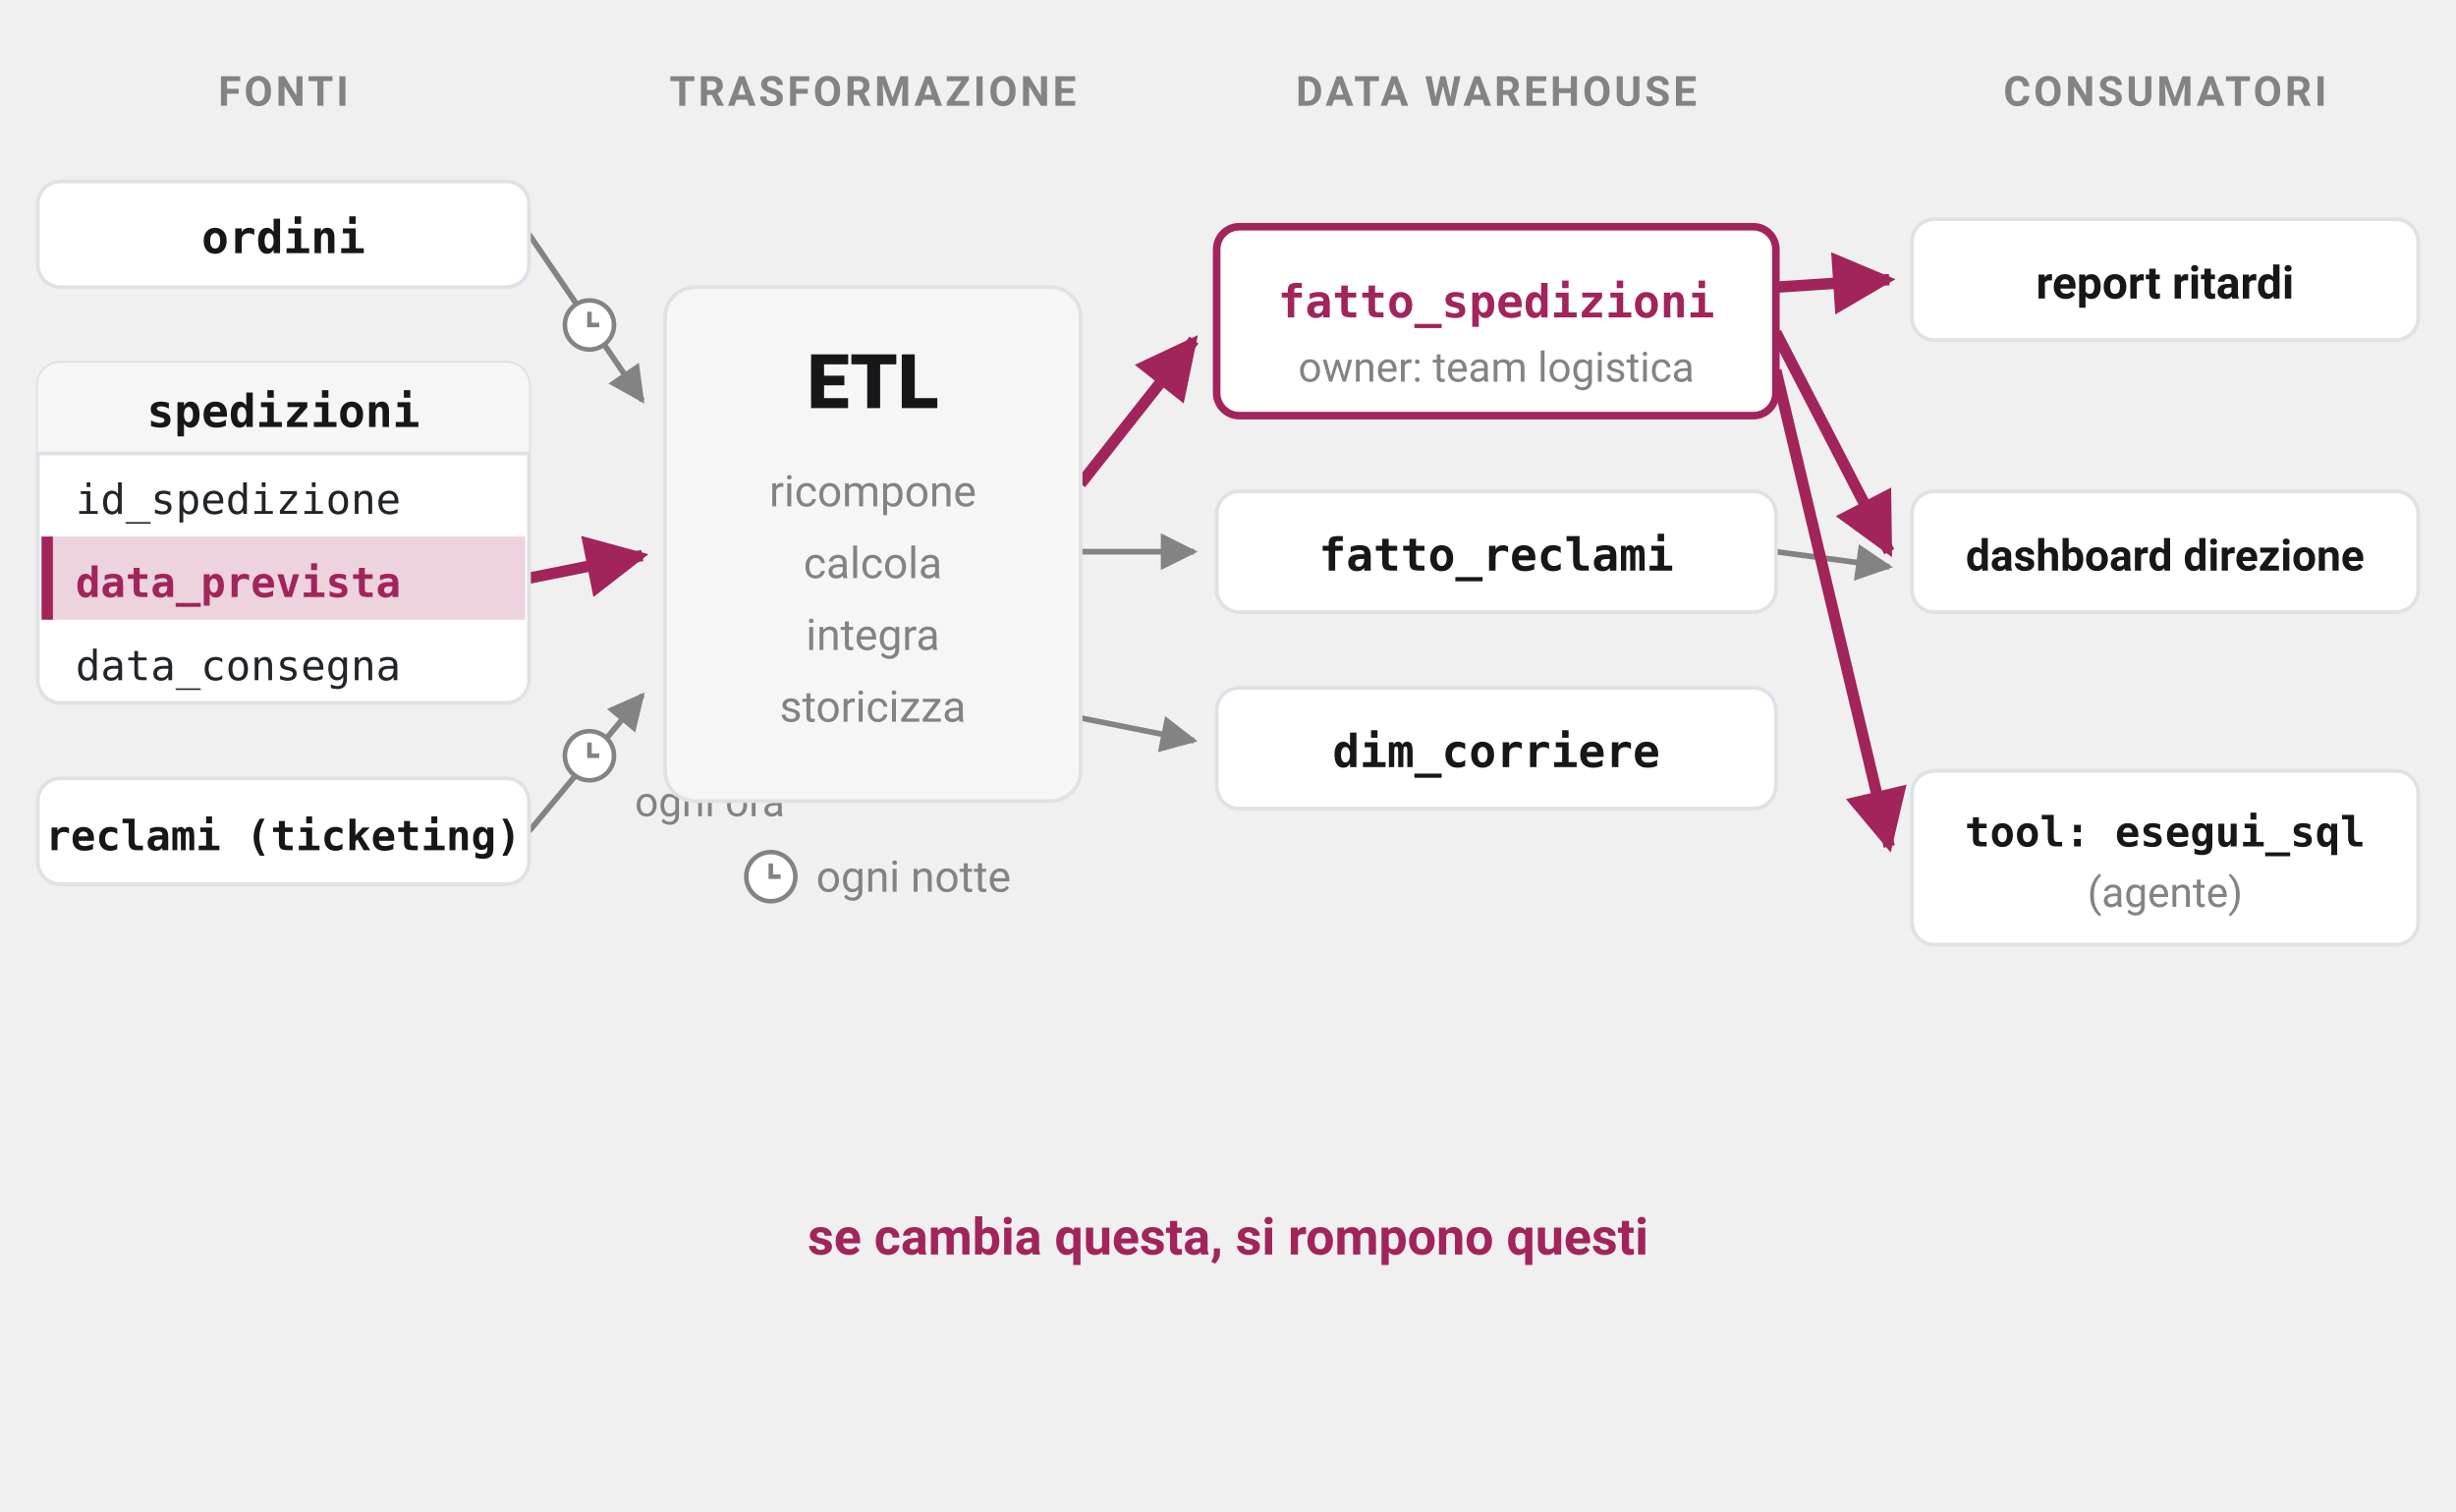
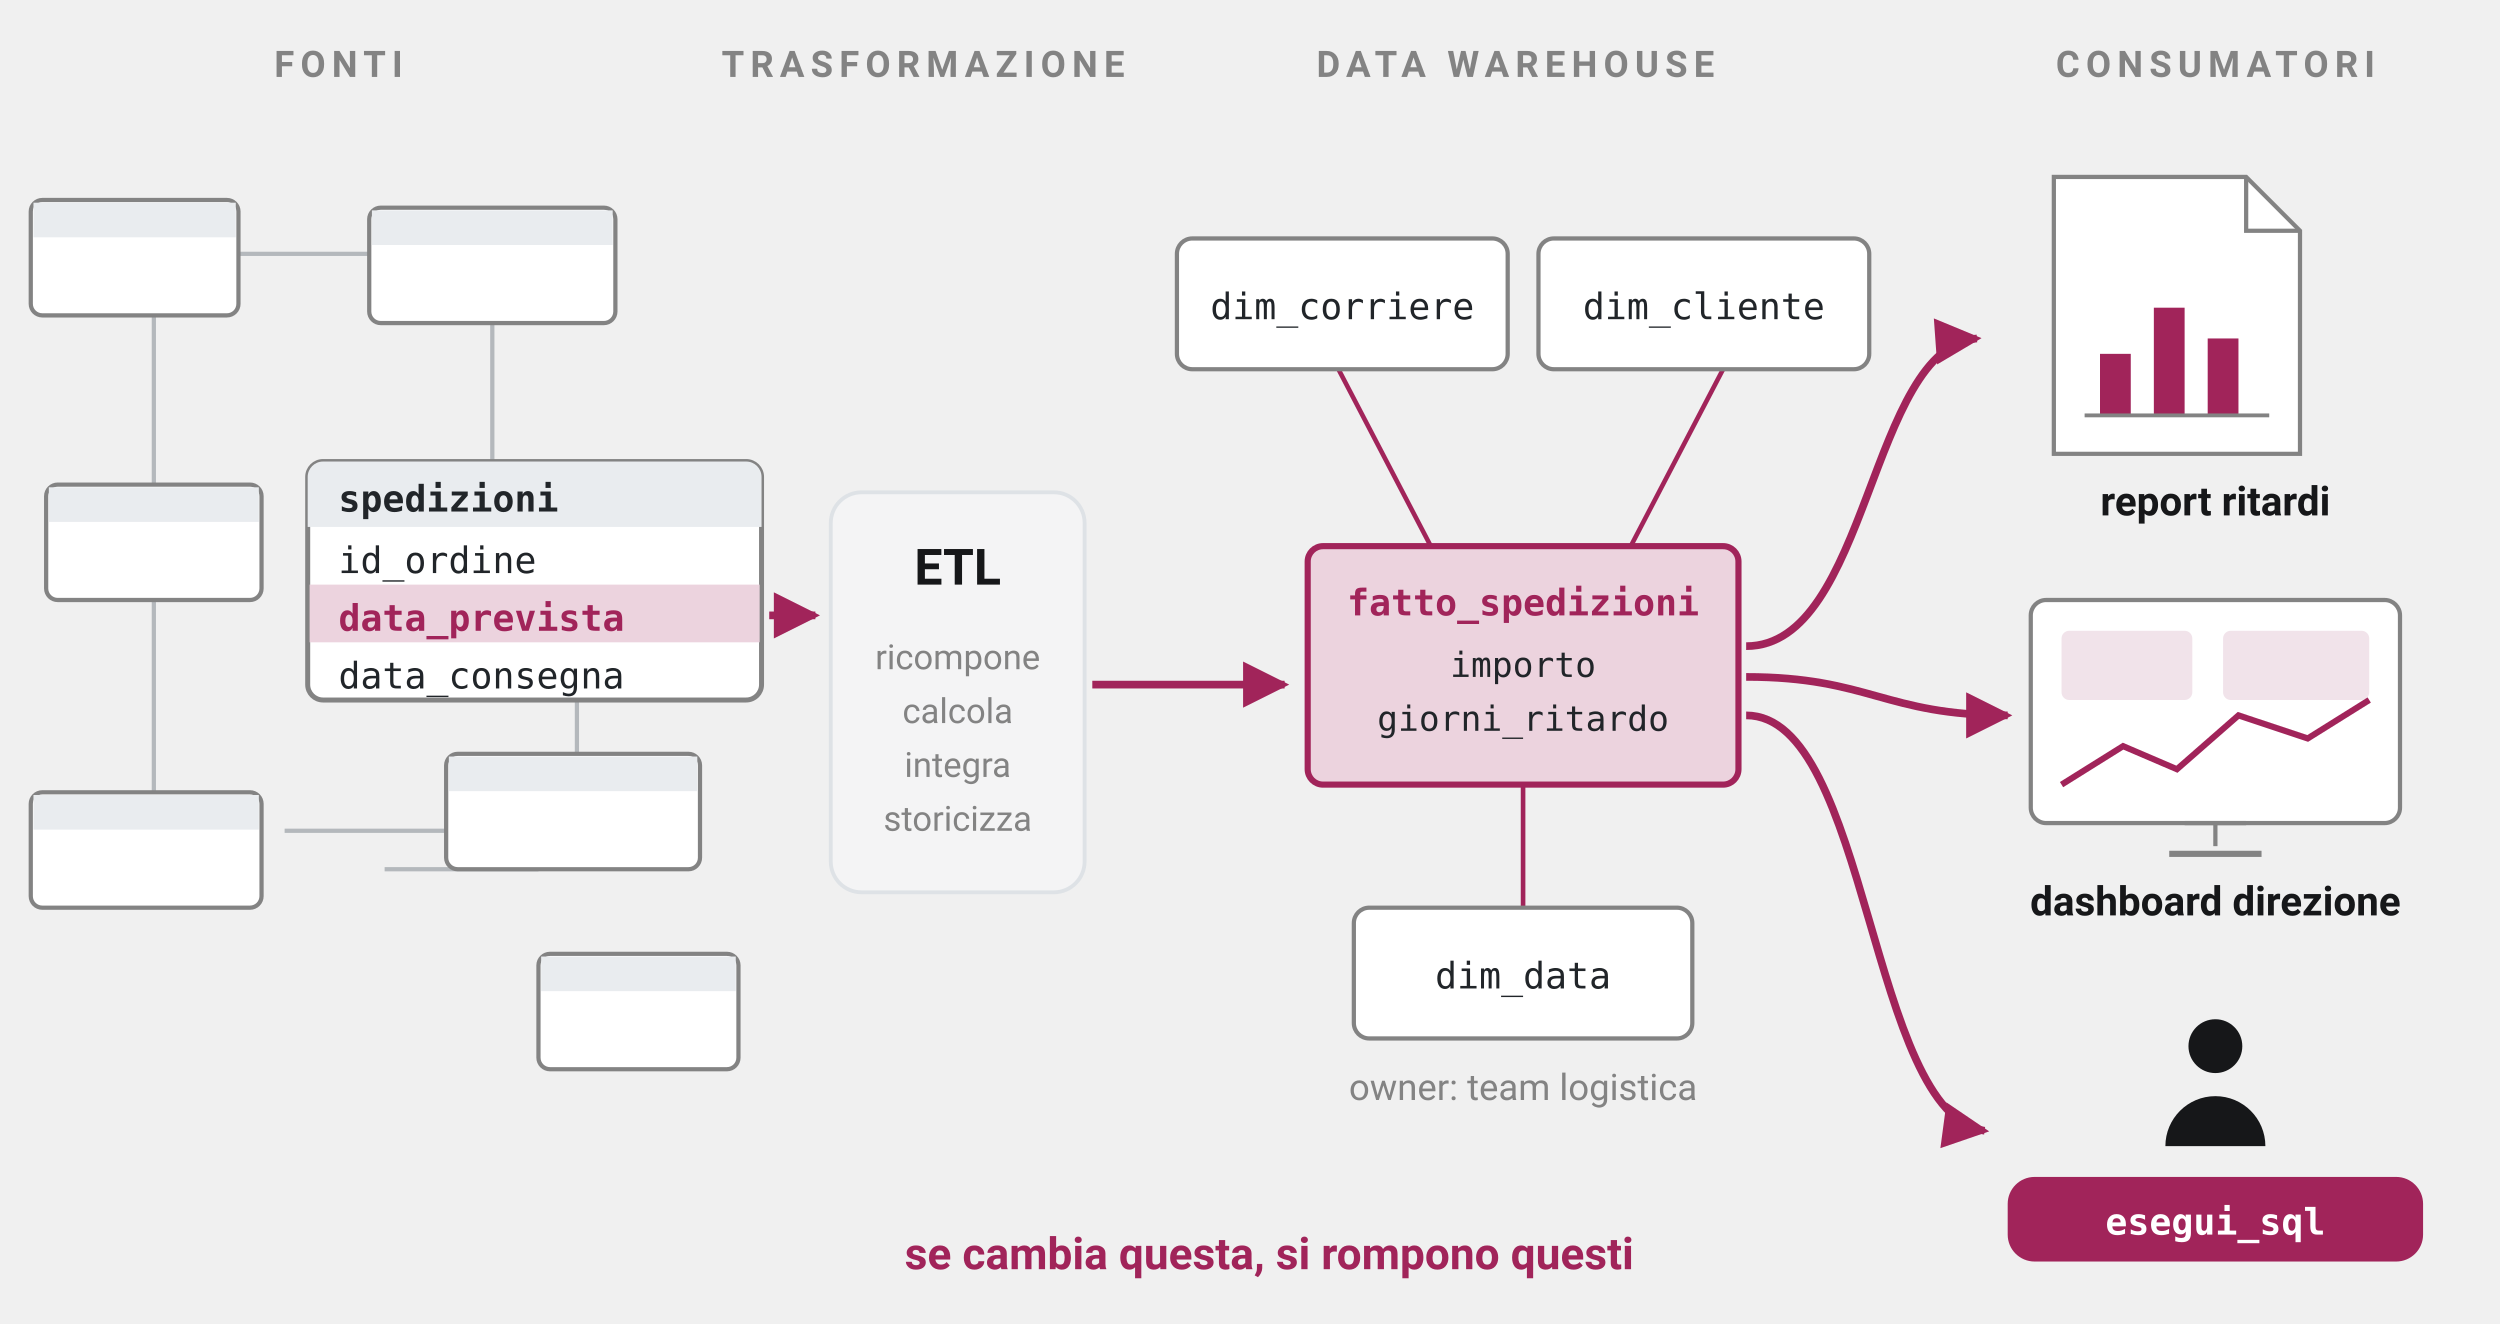
- <svg xmlns="http://www.w3.org/2000/svg" viewBox="0 0 650 400" width="650" height="400" role="img" font-family="Poppins, system-ui, -apple-system, 'Segoe UI', Roboto, sans-serif">
+ <svg xmlns="http://www.w3.org/2000/svg" viewBox="0 0 650 344" width="650" height="344" role="img" font-family="Poppins, system-ui, -apple-system, 'Segoe UI', Roboto, sans-serif">
  <defs>
-     <marker id="mg" viewBox="0 0 10 10" refX="9" refY="5" markerWidth="6.5" markerHeight="6.5" orient="auto-start-reverse">
-       <path d="M0 0 L10 5 L0 10 z" fill="#838383" />
-     </marker>
-     <marker id="mb" viewBox="0 0 10 10" refX="9" refY="5" markerWidth="5.5" markerHeight="5.5" orient="auto-start-reverse">
+     <marker id="mb21" viewBox="0 0 10 10" refX="9" refY="5" markerWidth="6" markerHeight="6" orient="auto-start-reverse">
      <path d="M0 0 L10 5 L0 10 z" fill="#a1245a" />
    </marker>
-     <g id="clock">
-       <circle r="6.5" fill="#ffffff" stroke="#838383" stroke-width="1.2" />
-       <path d="M0 -3.5 V0 h2.6" fill="none" stroke="#838383" stroke-width="1.2" />
+   </defs>
+   <g text-anchor="middle" font-size="9.5" font-weight="700" letter-spacing="1.6" fill="#838383">
+     <text x="88" y="20">FONTI</text>
+     <text x="240" y="20">TRASFORMAZIONE</text>
+     <text x="394" y="20">DATA WAREHOUSE</text>
+     <text x="576" y="20">CONSUMATORI</text>
+   </g>
+   <g stroke="#838383" stroke-width="1.1" fill="#ffffff">
+     <g fill="none" stroke="#b4b8bc">
+       <path d="M62 66 H96" />
+       <path d="M40 82 V126" />
+       <path d="M128 70 V120" />
+       <path d="M84 148 H104" />
+       <path d="M40 152 V206" />
+       <path d="M74 216 H116" />
+       <path d="M150 148 V196" />
+       <path d="M100 226 H140" />
    </g>
-   </defs>
-   <g text-anchor="middle" font-size="11" font-weight="700" letter-spacing="0.8" fill="#838383">
-     <text x="75" y="28">FONTI</text>
-     <text x="231" y="28">TRASFORMAZIONE</text>
-     <text x="396" y="28">DATA WAREHOUSE</text>
-     <text x="573" y="28">CONSUMATORI</text>
+     <rect x="8" y="52" width="54" height="30" rx="3" />
+     <rect x="8.7" y="52.7" width="52.6" height="9" fill="#e9ecef" stroke="none" />
+     <rect x="96" y="54" width="64" height="30" rx="3" />
+     <rect x="96.7" y="54.7" width="62.6" height="9" fill="#e9ecef" stroke="none" />
+     <rect x="12" y="126" width="56" height="30" rx="3" />
+     <rect x="12.7" y="126.7" width="54.6" height="9" fill="#e9ecef" stroke="none" />
+     <rect x="8" y="206" width="60" height="30" rx="3" />
+     <rect x="8.7" y="206.7" width="58.6" height="9" fill="#e9ecef" stroke="none" />
+     <rect x="116" y="196" width="66" height="30" rx="3" />
+     <rect x="116.7" y="196.7" width="64.6" height="9" fill="#e9ecef" stroke="none" />
+     <rect x="140" y="248" width="52" height="30" rx="3" />
+     <rect x="140.7" y="248.7" width="50.6" height="9" fill="#e9ecef" stroke="none" />
  </g>
-   <g stroke="#838383" stroke-width="1.5" fill="none" marker-end="url(#mg)">
-     <path d="M140 62 L170 106" />
-     <path d="M140 220 L170 184" />
-     <path d="M286 146 H316" />
-     <path d="M286 190 L316 196" />
-     <path d="M470 146 L500 150" />
+   <rect x="80" y="120" width="118" height="62" rx="4" fill="#ffffff" stroke="#838383" stroke-width="1.3" />
+   <path d="M84 120 h110 a4 4 0 0 1 4 4 v13 h-118 v-13 a4 4 0 0 1 4 -4 z" fill="#e9ecef" />
+   <text x="88" y="133" font-family="'SFMono-Regular', Menlo, Monaco, Consolas, monospace" font-size="9.5" font-weight="700" fill="#212529">spedizioni</text>
+   <rect x="80.5" y="152" width="117" height="15" fill="#ecd3de" />
+   <g font-family="'SFMono-Regular', Menlo, Monaco, Consolas, monospace" font-size="9.5" fill="#212529">
+     <text x="88" y="149">id_ordine</text>
+     <text x="88" y="164" font-weight="700" fill="#a1245a">data_prevista</text>
+     <text x="88" y="179">data_consegna</text>
  </g>
-   <g stroke="#a1245a" stroke-width="3" fill="none" marker-end="url(#mb)">
-     <path d="M140 153 L170 147" />
-     <path d="M286 128 L316 90" />
-     <path d="M470 76 L500 74" />
-     <path d="M470 88 L500 146" />
-     <path d="M470 98 L500 224" />
+   <rect x="216" y="128" width="66" height="104" rx="8" fill="#f4f4f5" stroke="#dee2e6" />
+   <text x="249" y="152" text-anchor="middle" font-size="13" font-weight="700" fill="#161719">ETL</text>
+   <g text-anchor="middle" font-size="9" fill="#838383">
+     <text x="249" y="174">ricompone</text>
+     <text x="249" y="188">calcola</text>
+     <text x="249" y="202">integra</text>
+     <text x="249" y="216">storicizza</text>
  </g>
-   <g id="fonti" font-family="'SFMono-Regular', Menlo, Monaco, Consolas, monospace">
-     <rect x="10" y="48" width="130" height="28" rx="6" fill="#ffffff" stroke="#dee2e6" />
-     <text x="75" y="67" text-anchor="middle" font-size="12" font-weight="700" fill="#161719">ordini</text>
-     <rect x="10" y="96" width="130" height="90" rx="6" fill="#ffffff" stroke="#dee2e6" />
-     <path d="M10 102 a6,6 0 0 1 6,-6 h118 a6,6 0 0 1 6,6 v18 h-130 z" fill="#f6f6f6" />
-     <path d="M10 120 h130" stroke="#dee2e6" />
-     <text x="75" y="113" text-anchor="middle" font-size="12" font-weight="700" fill="#161719">spedizioni</text>
-     <rect x="11" y="142" width="128" height="22" fill="#ecd3de" />
-     <path d="M12.5 142 V164" stroke="#a1245a" stroke-width="3" />
-     <g font-size="11" fill="#212529">
-       <text x="20" y="136">id_spedizione</text>
-       <text x="20" y="158" fill="#a1245a" font-weight="700">data_prevista</text>
-       <text x="20" y="180">data_consegna</text>
+   <g stroke="#a1245a" stroke-width="1.2" fill="none">
+     <path d="M348 96 L372 142 M448 96 L424 142 M396 236 V204" />
+   </g>
+   <g fill="#ffffff" stroke="#838383" stroke-width="1.1">
+     <rect x="306" y="62" width="86" height="34" rx="4" />
+     <rect x="400" y="62" width="86" height="34" rx="4" />
+     <rect x="352" y="236" width="88" height="34" rx="4" />
+   </g>
+   <g font-family="'SFMono-Regular', Menlo, Monaco, Consolas, monospace" font-size="9.5" fill="#212529" text-anchor="middle">
+     <text x="349" y="83">dim_corriere</text>
+     <text x="443" y="83">dim_cliente</text>
+     <text x="396" y="257">dim_data</text>
+   </g>
+   <rect x="340" y="142" width="112" height="62" rx="4" fill="#ecd3de" stroke="#a1245a" stroke-width="1.6" />
+   <text x="396" y="160" text-anchor="middle" font-family="'SFMono-Regular', Menlo, Monaco, Consolas, monospace" font-size="9.5" font-weight="700" fill="#a1245a">fatto_spedizioni</text>
+   <g font-family="'SFMono-Regular', Menlo, Monaco, Consolas, monospace" font-size="9" fill="#212529" text-anchor="middle">
+     <text x="396" y="176">importo</text>
+     <text x="396" y="190">giorni_ritardo</text>
+   </g>
+   <text x="396" y="286" text-anchor="middle" font-size="9.5" fill="#838383">owner: team logistica</text>
+   <g transform="translate(534,46)">
+     <path d="M0 0 H50 L64 14 V72 H0 Z" fill="#ffffff" stroke="#838383" stroke-width="1.1" />
+     <path d="M50 0 V14 H64" fill="none" stroke="#838383" stroke-width="1.1" />
+     <g fill="#a1245a">
+       <rect x="12" y="46" width="8" height="16" />
+       <rect x="26" y="34" width="8" height="28" />
+       <rect x="40" y="42" width="8" height="20" />
    </g>
-     <rect x="10" y="206" width="130" height="28" rx="6" fill="#ffffff" stroke="#dee2e6" />
-     <text x="75" y="225" text-anchor="middle" font-size="11" font-weight="700" fill="#161719">reclami (ticketing)</text>
+     <path d="M8 62 H56" stroke="#838383" stroke-width="1" />
  </g>
-   <use href="#clock" x="156" y="86" />
-   <use href="#clock" x="156" y="200" />
-   <text x="168" y="216" font-size="11" fill="#838383">ogni ora</text>
-   <g id="etl">
-     <rect x="176" y="76" width="110" height="136" rx="8" fill="#f6f6f6" stroke="#dee2e6" />
-     <text x="231" y="108" text-anchor="middle" font-size="20" font-weight="800" fill="#161719">ETL</text>
-     <g text-anchor="middle" font-size="11.5" fill="#838383">
-       <text x="231" y="134">ricompone</text>
-       <text x="231" y="153">calcola</text>
-       <text x="231" y="172">integra</text>
-       <text x="231" y="191">storicizza</text>
-     </g>
-     <use href="#clock" x="204" y="232" />
-     <text x="216" y="236" font-size="11.5" fill="#838383">ogni notte</text>
+   <text x="576" y="134" text-anchor="middle" font-size="10.5" font-weight="600" fill="#161719">report ritardi</text>
+   <g transform="translate(528,156)">
+     <rect x="0" y="0" width="96" height="58" rx="4" fill="#ffffff" stroke="#838383" stroke-width="1.1" />
+     <rect x="8" y="8" width="34" height="18" rx="2" fill="#f1e3ea" stroke="none" />
+     <rect x="50" y="8" width="38" height="18" rx="2" fill="#f1e3ea" stroke="none" />
+     <path d="M8 48 L24 38 L38 44 L54 30 L72 36 L88 26" fill="none" stroke="#a1245a" stroke-width="1.6" />
+     <path d="M40 58 H56 M48 58 V64" fill="none" stroke="#838383" stroke-width="1.1" />
+     <path d="M36 66 H60" fill="none" stroke="#838383" stroke-width="1.6" />
  </g>
-   <g id="dwh">
-     <rect x="322" y="60" width="148" height="50" rx="6" fill="#ffffff" stroke="#a1245a" stroke-width="2" />
-     <text x="396" y="84" text-anchor="middle" font-family="'SFMono-Regular', Menlo, Monaco, Consolas, monospace" font-size="12" font-weight="700" fill="#a1245a">fatto_spedizioni</text>
-     <text x="396" y="101" text-anchor="middle" font-size="11" fill="#838383">owner: team logistica</text>
-     <rect x="322" y="130" width="148" height="32" rx="6" fill="#ffffff" stroke="#dee2e6" />
-     <text x="396" y="151" text-anchor="middle" font-family="'SFMono-Regular', Menlo, Monaco, Consolas, monospace" font-size="12" font-weight="700" fill="#161719">fatto_reclami</text>
-     <rect x="322" y="182" width="148" height="32" rx="6" fill="#ffffff" stroke="#dee2e6" />
-     <text x="396" y="203" text-anchor="middle" font-family="'SFMono-Regular', Menlo, Monaco, Consolas, monospace" font-size="12" font-weight="700" fill="#161719">dim_corriere</text>
+   <text x="576" y="238" text-anchor="middle" font-size="10.5" font-weight="600" fill="#161719">dashboard direzione</text>
+   <g transform="translate(576,262)">
+     <circle cx="0" cy="10" r="7" fill="#161719" />
+     <path d="M-13 36 A13 13 0 0 1 13 36 Z" fill="#161719" />
  </g>
-   <g id="consumatori">
-     <rect x="506" y="58" width="134" height="32" rx="6" fill="#ffffff" stroke="#dee2e6" />
-     <text x="573" y="79" text-anchor="middle" font-size="12" font-weight="600" fill="#161719">report ritardi</text>
-     <rect x="506" y="130" width="134" height="32" rx="6" fill="#ffffff" stroke="#dee2e6" />
-     <text x="573" y="151" text-anchor="middle" font-size="11.5" font-weight="600" fill="#161719">dashboard direzione</text>
-     <rect x="506" y="204" width="134" height="46" rx="6" fill="#ffffff" stroke="#dee2e6" />
-     <text x="573" y="224" text-anchor="middle" font-family="'SFMono-Regular', Menlo, Monaco, Consolas, monospace" font-size="11" font-weight="700" fill="#161719">tool: esegui_sql</text>
-     <text x="573" y="240" text-anchor="middle" font-size="11" fill="#838383">(agente)</text>
+   <rect x="522" y="306" width="108" height="22" rx="7" fill="#a1245a" />
+   <text x="576" y="321" text-anchor="middle" font-family="'SFMono-Regular', Menlo, Monaco, Consolas, monospace" font-size="9.5" font-weight="700" fill="#ffffff">esegui_sql</text>
+   <g stroke="#a1245a" stroke-width="2" fill="none" marker-end="url(#mb21)">
+     <path d="M200 160 H212" />
+     <path d="M284 178 H334" />
+     <path d="M454 168 C486 168 486 90 514 88" />
+     <path d="M454 176 C486 176 490 186 522 186" />
+     <path d="M454 186 C486 186 486 290 516 294" />
  </g>
-   <text x="325" y="332" text-anchor="middle" font-size="13.5" font-weight="700" fill="#a1245a">se cambia questa, si rompono questi</text>
+   <text x="330" y="330" text-anchor="middle" font-size="11.5" font-weight="700" fill="#a1245a">se cambia questa, si rompono questi</text>
</svg>
